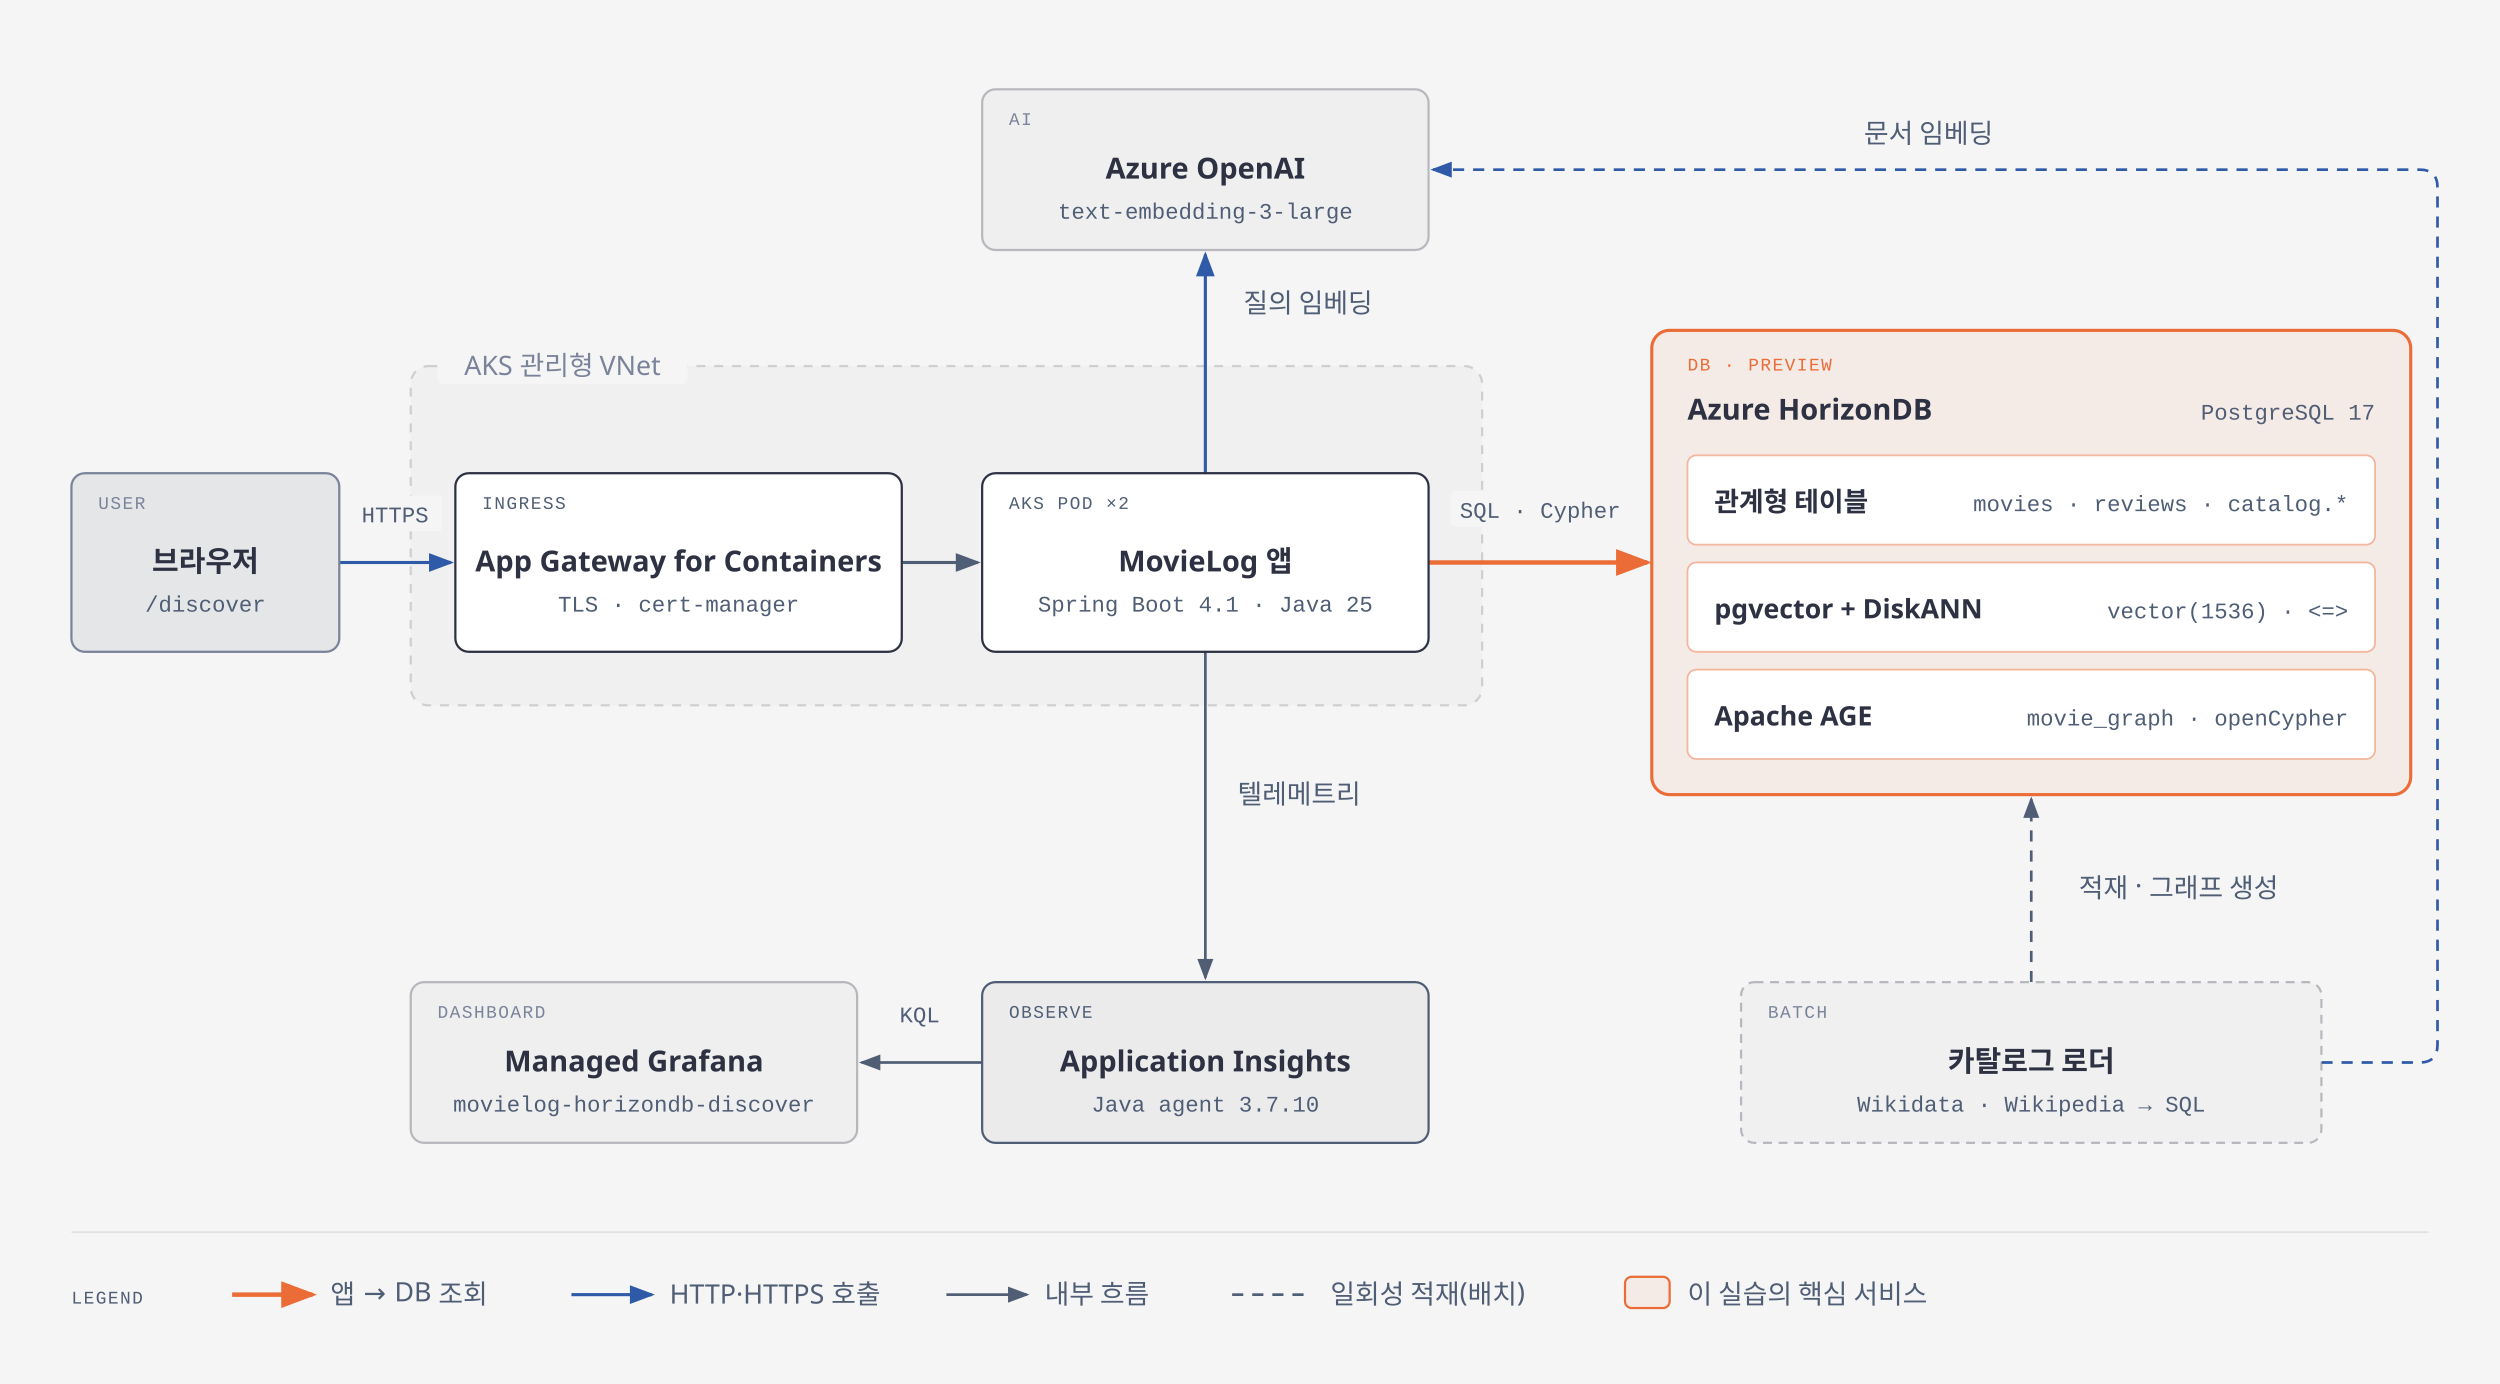
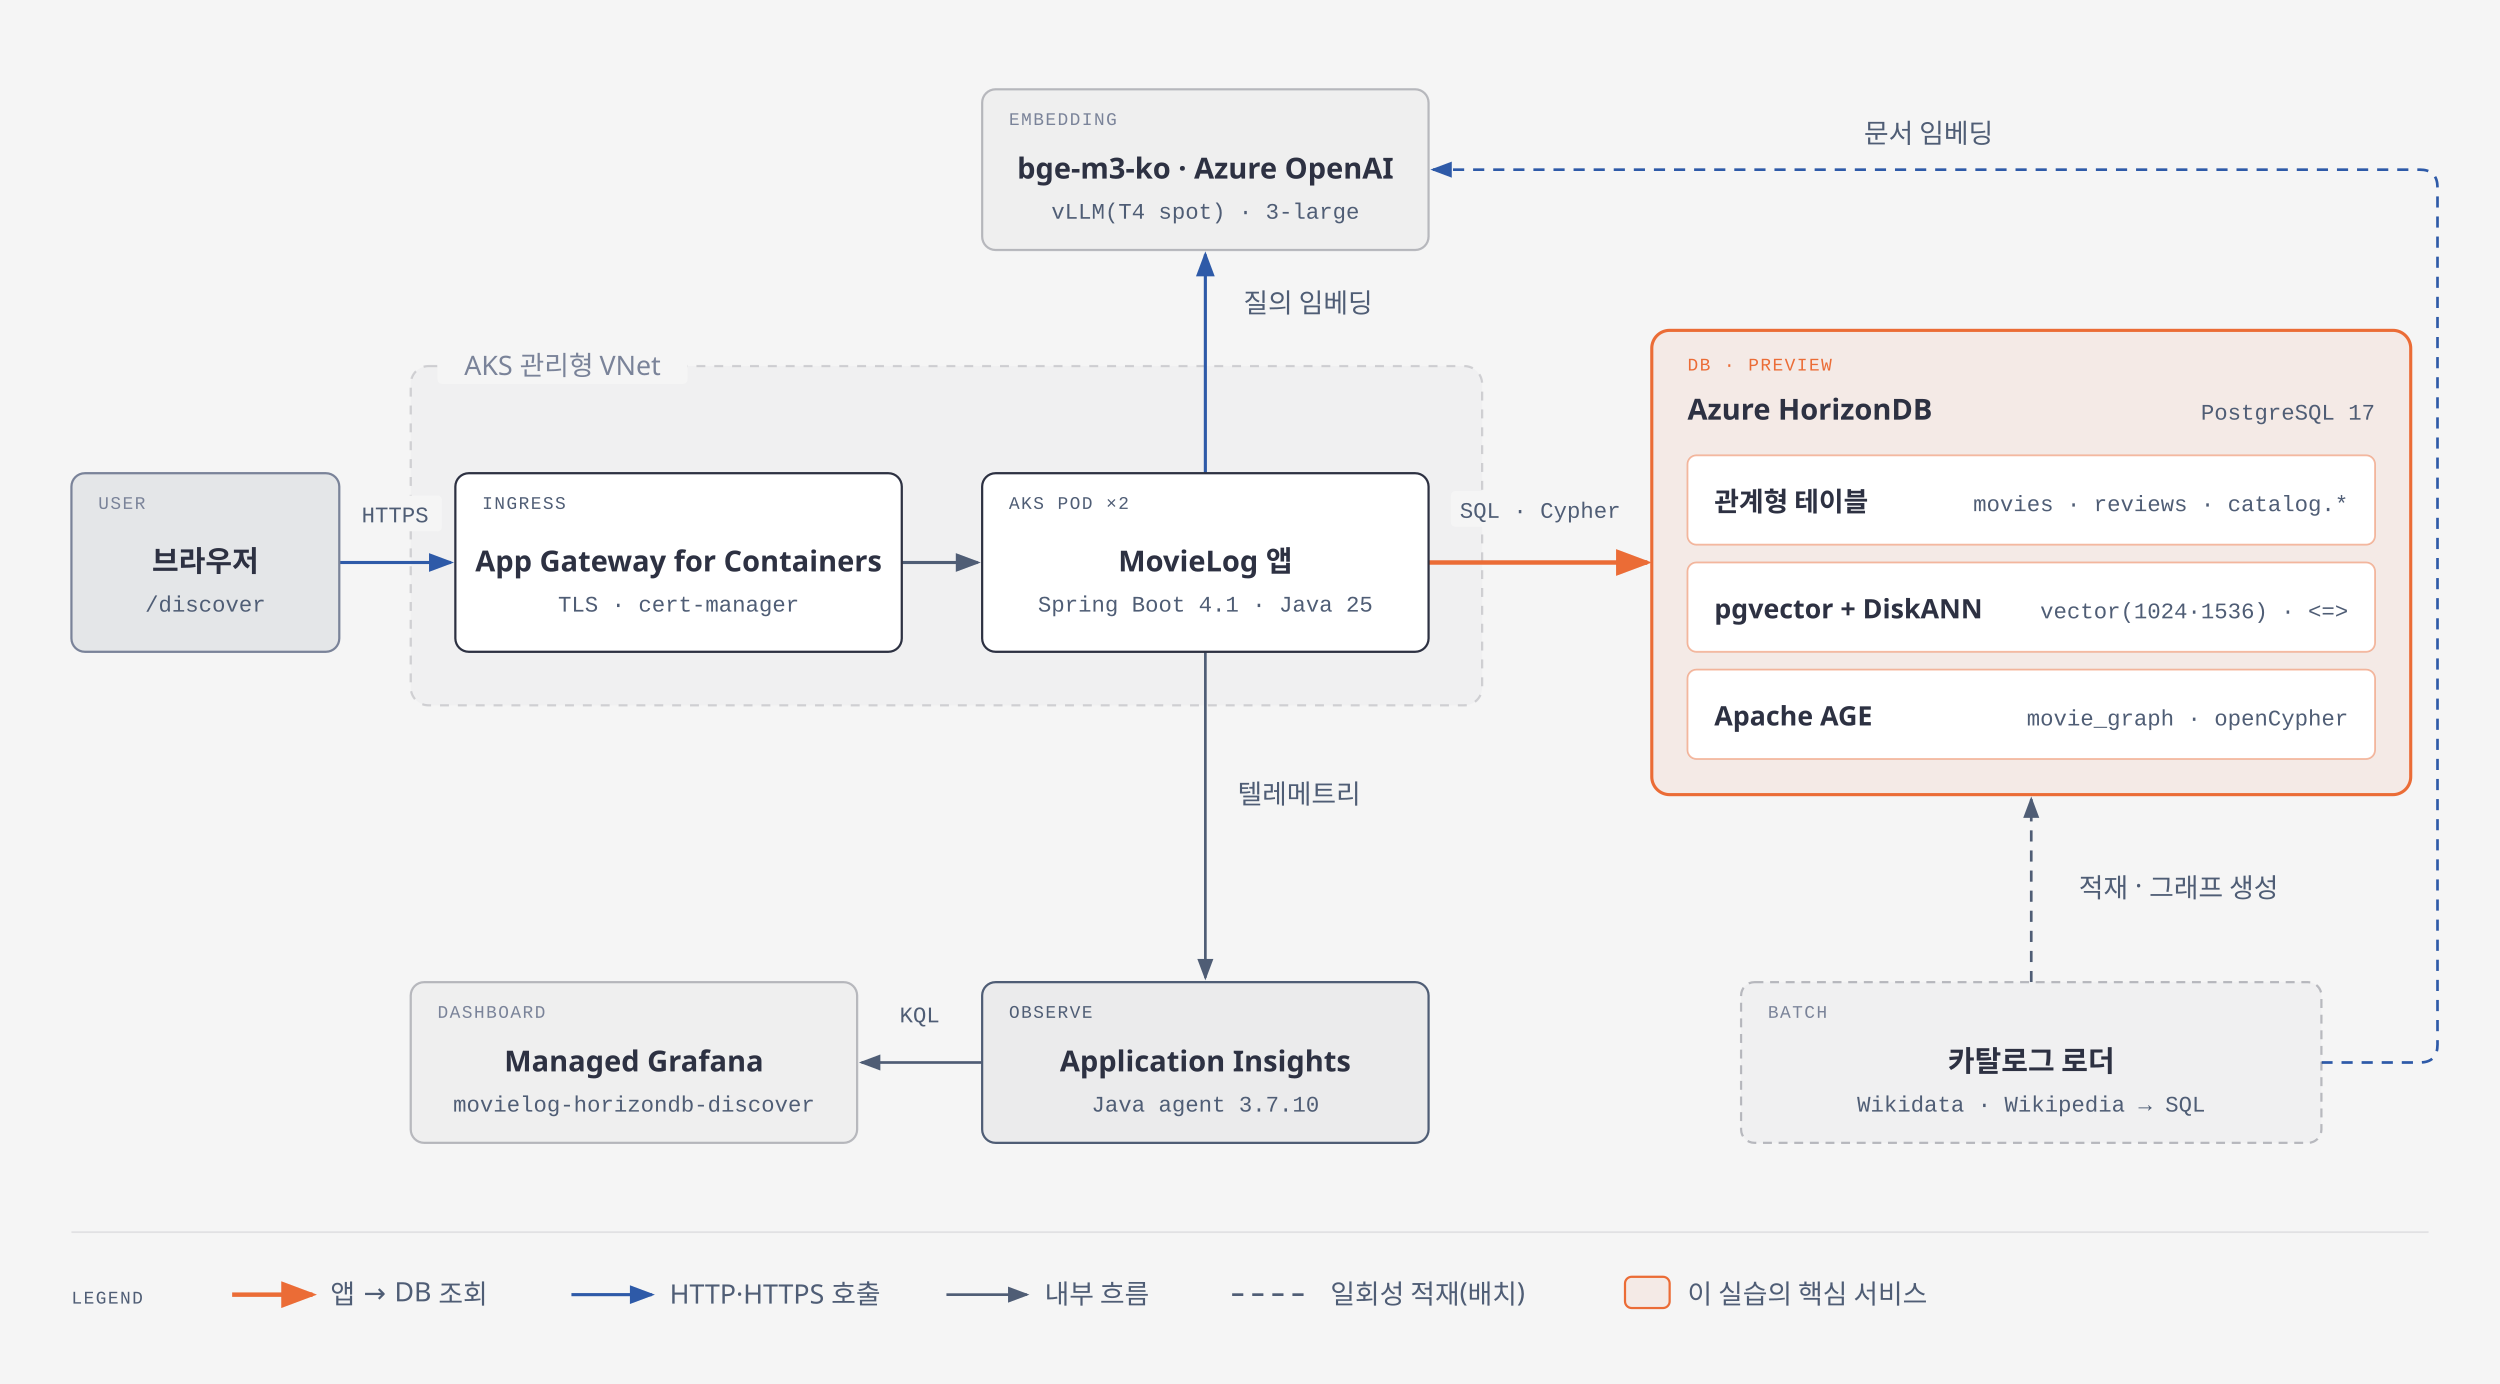
<svg xmlns="http://www.w3.org/2000/svg" viewBox="0 0 1120 620" role="img" aria-labelledby="horizondb-arch-title horizondb-arch-desc">
  <defs>
    <marker id="hz-arrow" markerWidth="8" markerHeight="6" refX="7" refY="3" orient="auto">
      <polygon points="0 0, 8 3, 0 6" fill="#4f5d75" />
    </marker>
    <marker id="hz-arrow-accent" markerWidth="8" markerHeight="6" refX="7" refY="3" orient="auto">
      <polygon points="0 0, 8 3, 0 6" fill="#eb6c36" />
    </marker>
    <marker id="hz-arrow-link" markerWidth="8" markerHeight="6" refX="7" refY="3" orient="auto">
      <polygon points="0 0, 8 3, 0 6" fill="#2e5aa8" />
    </marker>
    <style>
      .name { font-family: 'Pretendard', 'Apple SD Gothic Neo', 'Noto Sans KR', 'Malgun Gothic', 'Segoe UI', sans-serif; font-size: 13px; font-weight: 600; fill: #2d3142; }
      .label { font-family: 'Pretendard', 'Apple SD Gothic Neo', 'Noto Sans KR', 'Malgun Gothic', 'Segoe UI', sans-serif; font-size: 12px; font-weight: 500; fill: #4f5d75; }
      .chip { font-family: 'Pretendard', 'Apple SD Gothic Neo', 'Noto Sans KR', 'Malgun Gothic', 'Segoe UI', sans-serif; font-size: 12px; font-weight: 600; fill: #2d3142; }
      .mono { font-family: 'SFMono-Regular', Menlo, Consolas, 'Liberation Mono', monospace; font-size: 10px; fill: #4f5d75; }
      .tag { font-family: 'SFMono-Regular', Menlo, Consolas, 'Liberation Mono', monospace; font-size: 8px; letter-spacing: 0.08em; }
      .zone { font-family: 'Pretendard', 'Apple SD Gothic Neo', 'Noto Sans KR', 'Malgun Gothic', 'Segoe UI', sans-serif; font-size: 12px; font-weight: 500; fill: #7a8399; }
    </style>
  </defs>
  <rect width="1120" height="620" fill="#f5f5f5" />
  <rect x="184" y="164" width="480" height="152" rx="8" fill="rgba(45,49,66,0.02)" stroke="rgba(45,49,66,0.18)" stroke-width="1" stroke-dasharray="4,4" />
  <rect x="196" y="156" width="112" height="16" rx="2" fill="#f5f5f5" />
  <text x="252" y="168" class="zone" text-anchor="middle">AKS 관리형 VNet</text>
  <line x1="152" y1="252" x2="202" y2="252" stroke="#2e5aa8" stroke-width="1.4" marker-end="url(#hz-arrow-link)" />
  <rect x="156" y="222" width="42" height="16" rx="2" fill="#f5f5f5" />
  <text x="177" y="234" class="mono" text-anchor="middle">HTTPS</text>
  <line x1="404" y1="252" x2="438" y2="252" stroke="#4f5d75" stroke-width="1.4" marker-end="url(#hz-arrow)" />
  <line x1="640" y1="252" x2="738" y2="252" stroke="#eb6c36" stroke-width="2" marker-end="url(#hz-arrow-accent)" />
  <rect x="650" y="220" width="80" height="16" rx="2" fill="#f5f5f5" />
  <text x="690" y="232" class="mono" text-anchor="middle">SQL · Cypher</text>
  <line x1="540" y1="212" x2="540" y2="114" stroke="#2e5aa8" stroke-width="1.4" marker-end="url(#hz-arrow-link)" />
  <rect x="550" y="128" width="72" height="16" rx="2" fill="#f5f5f5" />
  <text x="586" y="140" class="label" text-anchor="middle">질의 임베딩</text>
  <path d="M1040,476 H1084 Q1092,476 1092,468 V84 Q1092,76 1084,76 H642" fill="none" stroke="#2e5aa8" stroke-width="1.2" stroke-dasharray="5,4" marker-end="url(#hz-arrow-link)" />
  <rect x="828" y="52" width="72" height="16" rx="2" fill="#f5f5f5" />
  <text x="864" y="64" class="label" text-anchor="middle">문서 임베딩</text>
  <line x1="910" y1="440" x2="910" y2="358" stroke="#4f5d75" stroke-width="1.2" stroke-dasharray="5,4" marker-end="url(#hz-arrow)" />
  <rect x="920" y="390" width="112" height="16" rx="2" fill="#f5f5f5" />
  <text x="976" y="402" class="label" text-anchor="middle">적재 · 그래프 생성</text>
  <line x1="540" y1="292" x2="540" y2="438" stroke="#4f5d75" stroke-width="1.2" marker-end="url(#hz-arrow)" />
  <rect x="550" y="348" width="64" height="16" rx="2" fill="#f5f5f5" />
  <text x="582" y="360" class="label" text-anchor="middle">텔레메트리</text>
  <line x1="440" y1="476" x2="386" y2="476" stroke="#4f5d75" stroke-width="1.2" marker-end="url(#hz-arrow)" />
  <rect x="390" y="446" width="44" height="16" rx="2" fill="#f5f5f5" />
  <text x="412" y="458" class="mono" text-anchor="middle">KQL</text>
  <rect x="32" y="212" width="120" height="80" rx="6" fill="#f5f5f5" />
  <rect x="32" y="212" width="120" height="80" rx="6" fill="rgba(79,93,117,0.10)" stroke="#7a8399" stroke-width="1" />
  <text x="44" y="228" class="tag" fill="#7a8399">USER</text>
  <text x="92" y="256" class="name" text-anchor="middle">브라우저</text>
  <text x="92" y="274" class="mono" text-anchor="middle">/discover</text>
  <rect x="204" y="212" width="200" height="80" rx="6" fill="#f5f5f5" />
  <rect x="204" y="212" width="200" height="80" rx="6" fill="#ffffff" stroke="#2d3142" stroke-width="1" />
  <text x="216" y="228" class="tag" fill="#4f5d75">INGRESS</text>
  <text x="304" y="256" class="name" text-anchor="middle">App Gateway for Containers</text>
  <text x="304" y="274" class="mono" text-anchor="middle">TLS · cert-manager</text>
  <rect x="440" y="212" width="200" height="80" rx="6" fill="#f5f5f5" />
  <rect x="440" y="212" width="200" height="80" rx="6" fill="#ffffff" stroke="#2d3142" stroke-width="1" />
  <text x="452" y="228" class="tag" fill="#4f5d75">AKS POD ×2</text>
  <text x="540" y="256" class="name" text-anchor="middle">MovieLog 앱</text>
  <text x="540" y="274" class="mono" text-anchor="middle">Spring Boot 4.1 · Java 25</text>
  <rect x="440" y="40" width="200" height="72" rx="6" fill="#f5f5f5" />
  <rect x="440" y="40" width="200" height="72" rx="6" fill="rgba(45,49,66,0.03)" stroke="rgba(45,49,66,0.30)" stroke-width="1" />
-   <text x="452" y="56" class="tag" fill="#7a8399">AI</text>
-   <text x="540" y="80" class="name" text-anchor="middle">Azure OpenAI</text>
-   <text x="540" y="98" class="mono" text-anchor="middle">text-embedding-3-large</text>
+   <text x="452" y="56" class="tag" fill="#7a8399">EMBEDDING</text>
+   <text x="540" y="80" class="name" text-anchor="middle">bge-m3-ko · Azure OpenAI</text>
+   <text x="540" y="98" class="mono" text-anchor="middle">vLLM(T4 spot) · 3-large</text>
  <rect x="740" y="148" width="340" height="208" rx="8" fill="#f5f5f5" />
  <rect x="740" y="148" width="340" height="208" rx="8" fill="rgba(235,108,54,0.08)" stroke="#eb6c36" stroke-width="1.4" />
  <text x="756" y="166" class="tag" fill="#eb6c36">DB · PREVIEW</text>
  <text x="756" y="188" class="name">Azure HorizonDB</text>
  <text x="1064" y="188" class="mono" text-anchor="end">PostgreSQL 17</text>
  <rect x="756" y="204" width="308" height="40" rx="4" fill="#ffffff" stroke="rgba(235,108,54,0.45)" stroke-width="0.8" />
  <text x="768" y="229" class="chip">관계형 테이블</text>
  <text x="1052" y="229" class="mono" text-anchor="end">movies · reviews · catalog.*</text>
  <rect x="756" y="252" width="308" height="40" rx="4" fill="#ffffff" stroke="rgba(235,108,54,0.45)" stroke-width="0.8" />
  <text x="768" y="277" class="chip">pgvector + DiskANN</text>
-   <text x="1052" y="277" class="mono" text-anchor="end">vector(1536) · &lt;=&gt;</text>
+   <text x="1052" y="277" class="mono" text-anchor="end">vector(1024·1536) · &lt;=&gt;</text>
  <rect x="756" y="300" width="308" height="40" rx="4" fill="#ffffff" stroke="rgba(235,108,54,0.45)" stroke-width="0.8" />
  <text x="768" y="325" class="chip">Apache AGE</text>
  <text x="1052" y="325" class="mono" text-anchor="end">movie_graph · openCypher</text>
  <rect x="780" y="440" width="260" height="72" rx="6" fill="#f5f5f5" />
  <rect x="780" y="440" width="260" height="72" rx="6" fill="rgba(45,49,66,0.02)" stroke="rgba(45,49,66,0.30)" stroke-width="1" stroke-dasharray="4,3" />
  <text x="792" y="456" class="tag" fill="#7a8399">BATCH</text>
  <text x="910" y="480" class="name" text-anchor="middle">카탈로그 로더</text>
  <text x="910" y="498" class="mono" text-anchor="middle">Wikidata · Wikipedia → SQL</text>
  <rect x="440" y="440" width="200" height="72" rx="6" fill="#f5f5f5" />
  <rect x="440" y="440" width="200" height="72" rx="6" fill="rgba(45,49,66,0.05)" stroke="#4f5d75" stroke-width="1" />
  <text x="452" y="456" class="tag" fill="#4f5d75">OBSERVE</text>
  <text x="540" y="480" class="name" text-anchor="middle">Application Insights</text>
  <text x="540" y="498" class="mono" text-anchor="middle">Java agent 3.7.10</text>
  <rect x="184" y="440" width="200" height="72" rx="6" fill="#f5f5f5" />
  <rect x="184" y="440" width="200" height="72" rx="6" fill="rgba(45,49,66,0.03)" stroke="rgba(45,49,66,0.30)" stroke-width="1" />
  <text x="196" y="456" class="tag" fill="#7a8399">DASHBOARD</text>
  <text x="284" y="480" class="name" text-anchor="middle">Managed Grafana</text>
  <text x="284" y="498" class="mono" text-anchor="middle">movielog-horizondb-discover</text>
  <line x1="32" y1="552" x2="1088" y2="552" stroke="rgba(45,49,66,0.10)" stroke-width="0.8" />
  <text x="32" y="584" class="tag" fill="#4f5d75">LEGEND</text>
  <line x1="104" y1="580" x2="140" y2="580" stroke="#eb6c36" stroke-width="2" marker-end="url(#hz-arrow-accent)" />
  <text x="148" y="584" class="label">앱 → DB 조회</text>
  <line x1="256" y1="580" x2="292" y2="580" stroke="#2e5aa8" stroke-width="1.4" marker-end="url(#hz-arrow-link)" />
  <text x="300" y="584" class="label">HTTP·HTTPS 호출</text>
  <line x1="424" y1="580" x2="460" y2="580" stroke="#4f5d75" stroke-width="1.2" marker-end="url(#hz-arrow)" />
  <text x="468" y="584" class="label">내부 흐름</text>
  <line x1="552" y1="580" x2="588" y2="580" stroke="#4f5d75" stroke-width="1.2" stroke-dasharray="5,4" />
  <text x="596" y="584" class="label">일회성 적재(배치)</text>
  <rect x="728" y="572" width="20" height="14" rx="3" fill="rgba(235,108,54,0.08)" stroke="#eb6c36" stroke-width="1" />
  <text x="756" y="584" class="label">이 실습의 핵심 서비스</text>
</svg>
